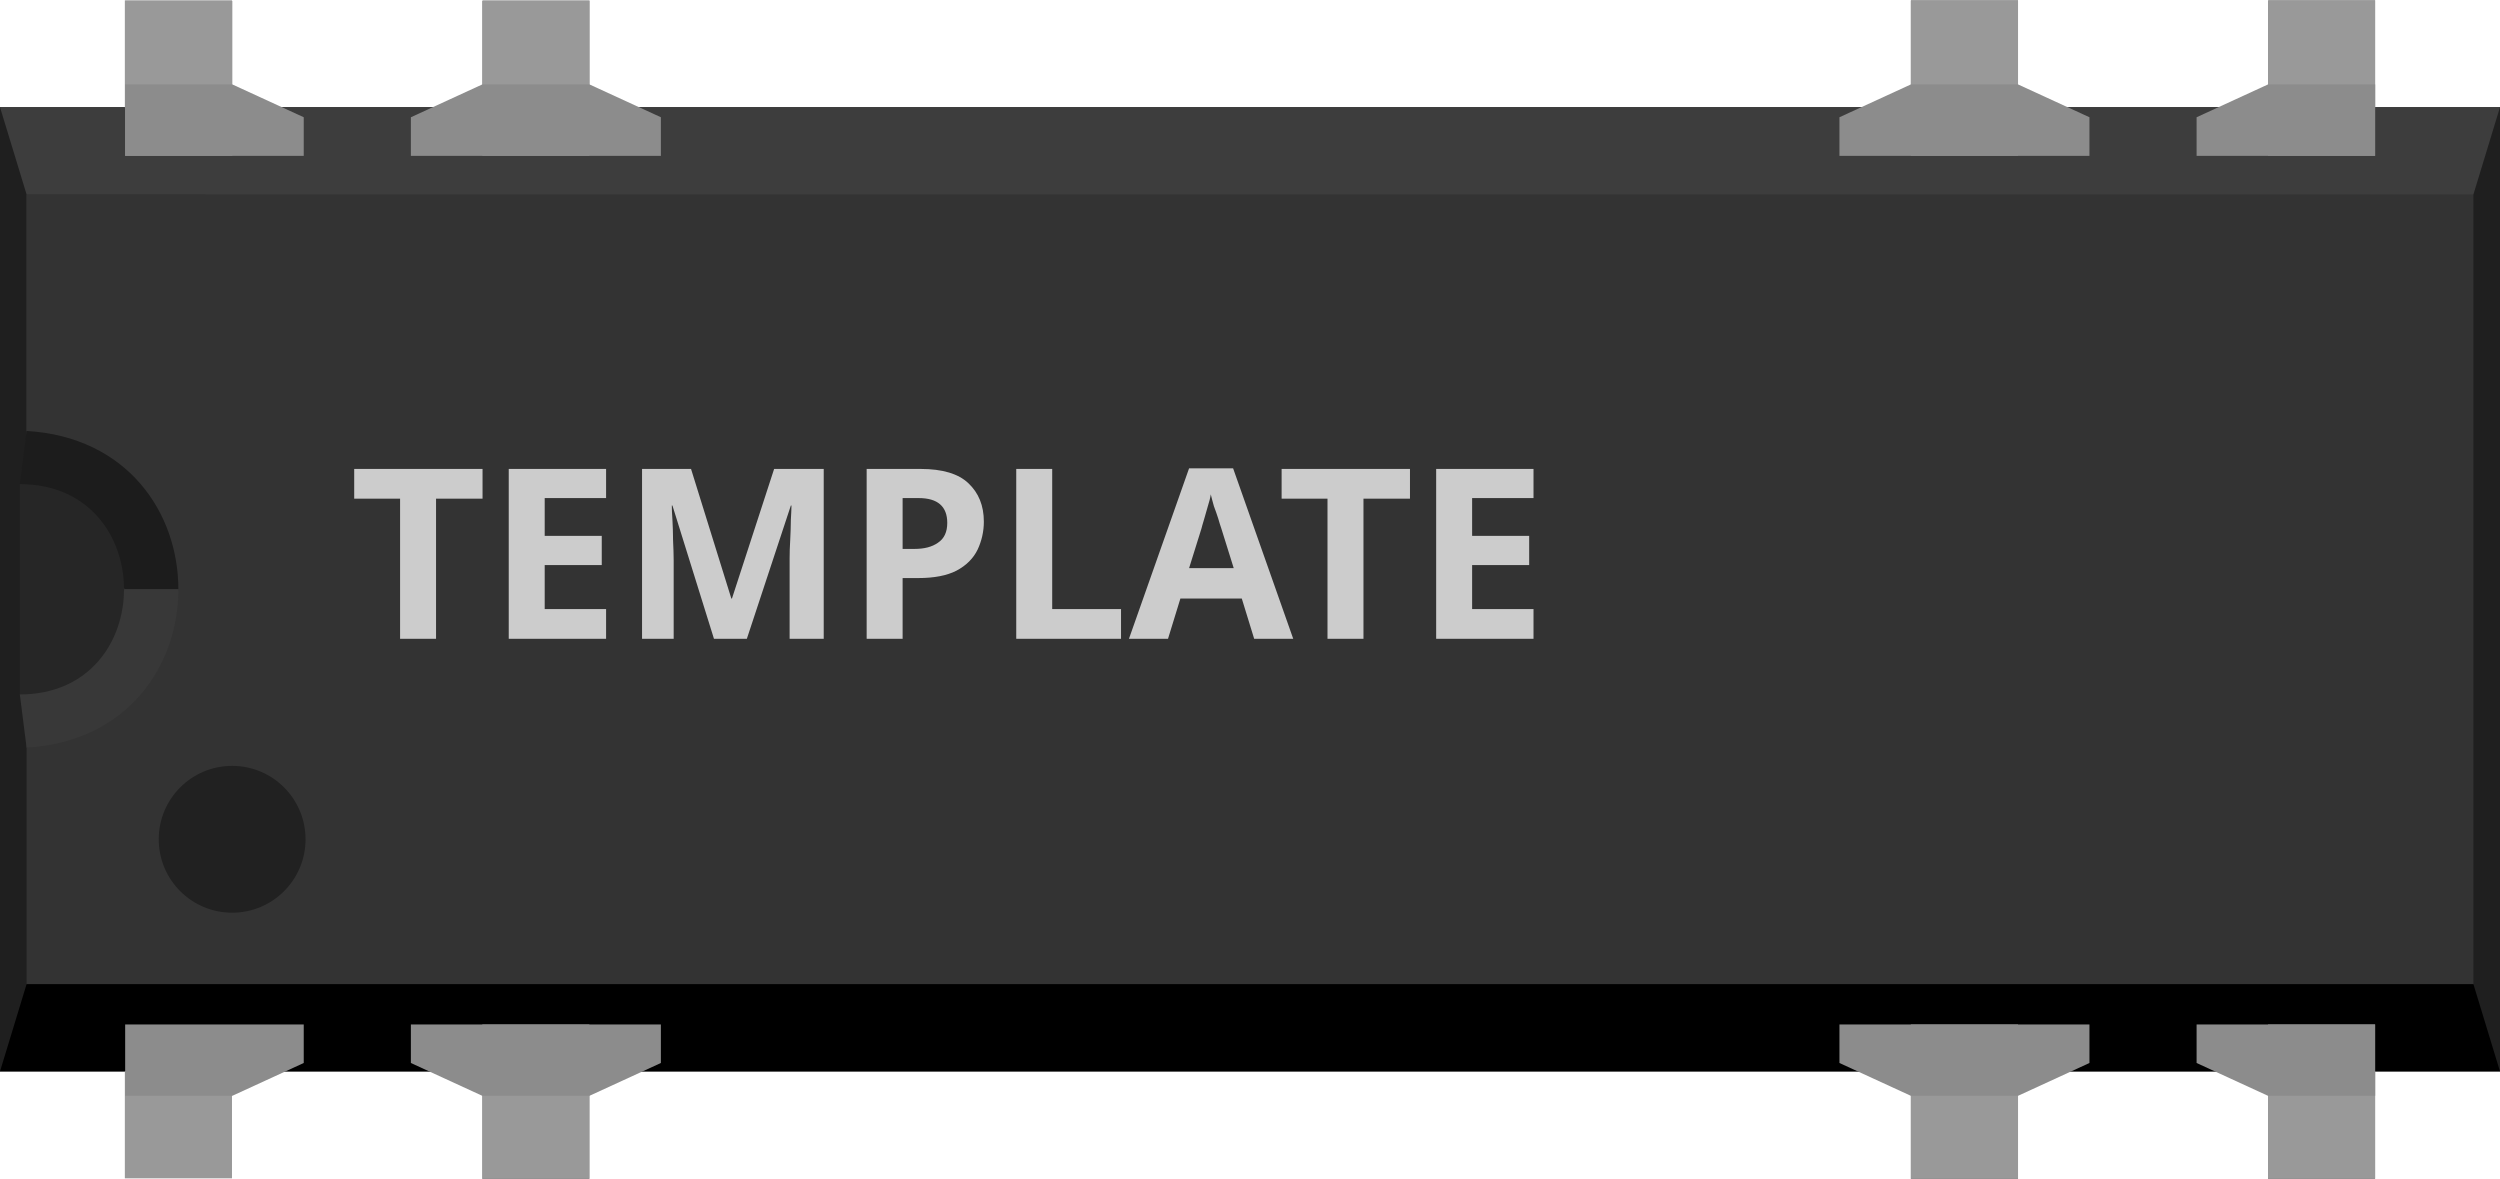
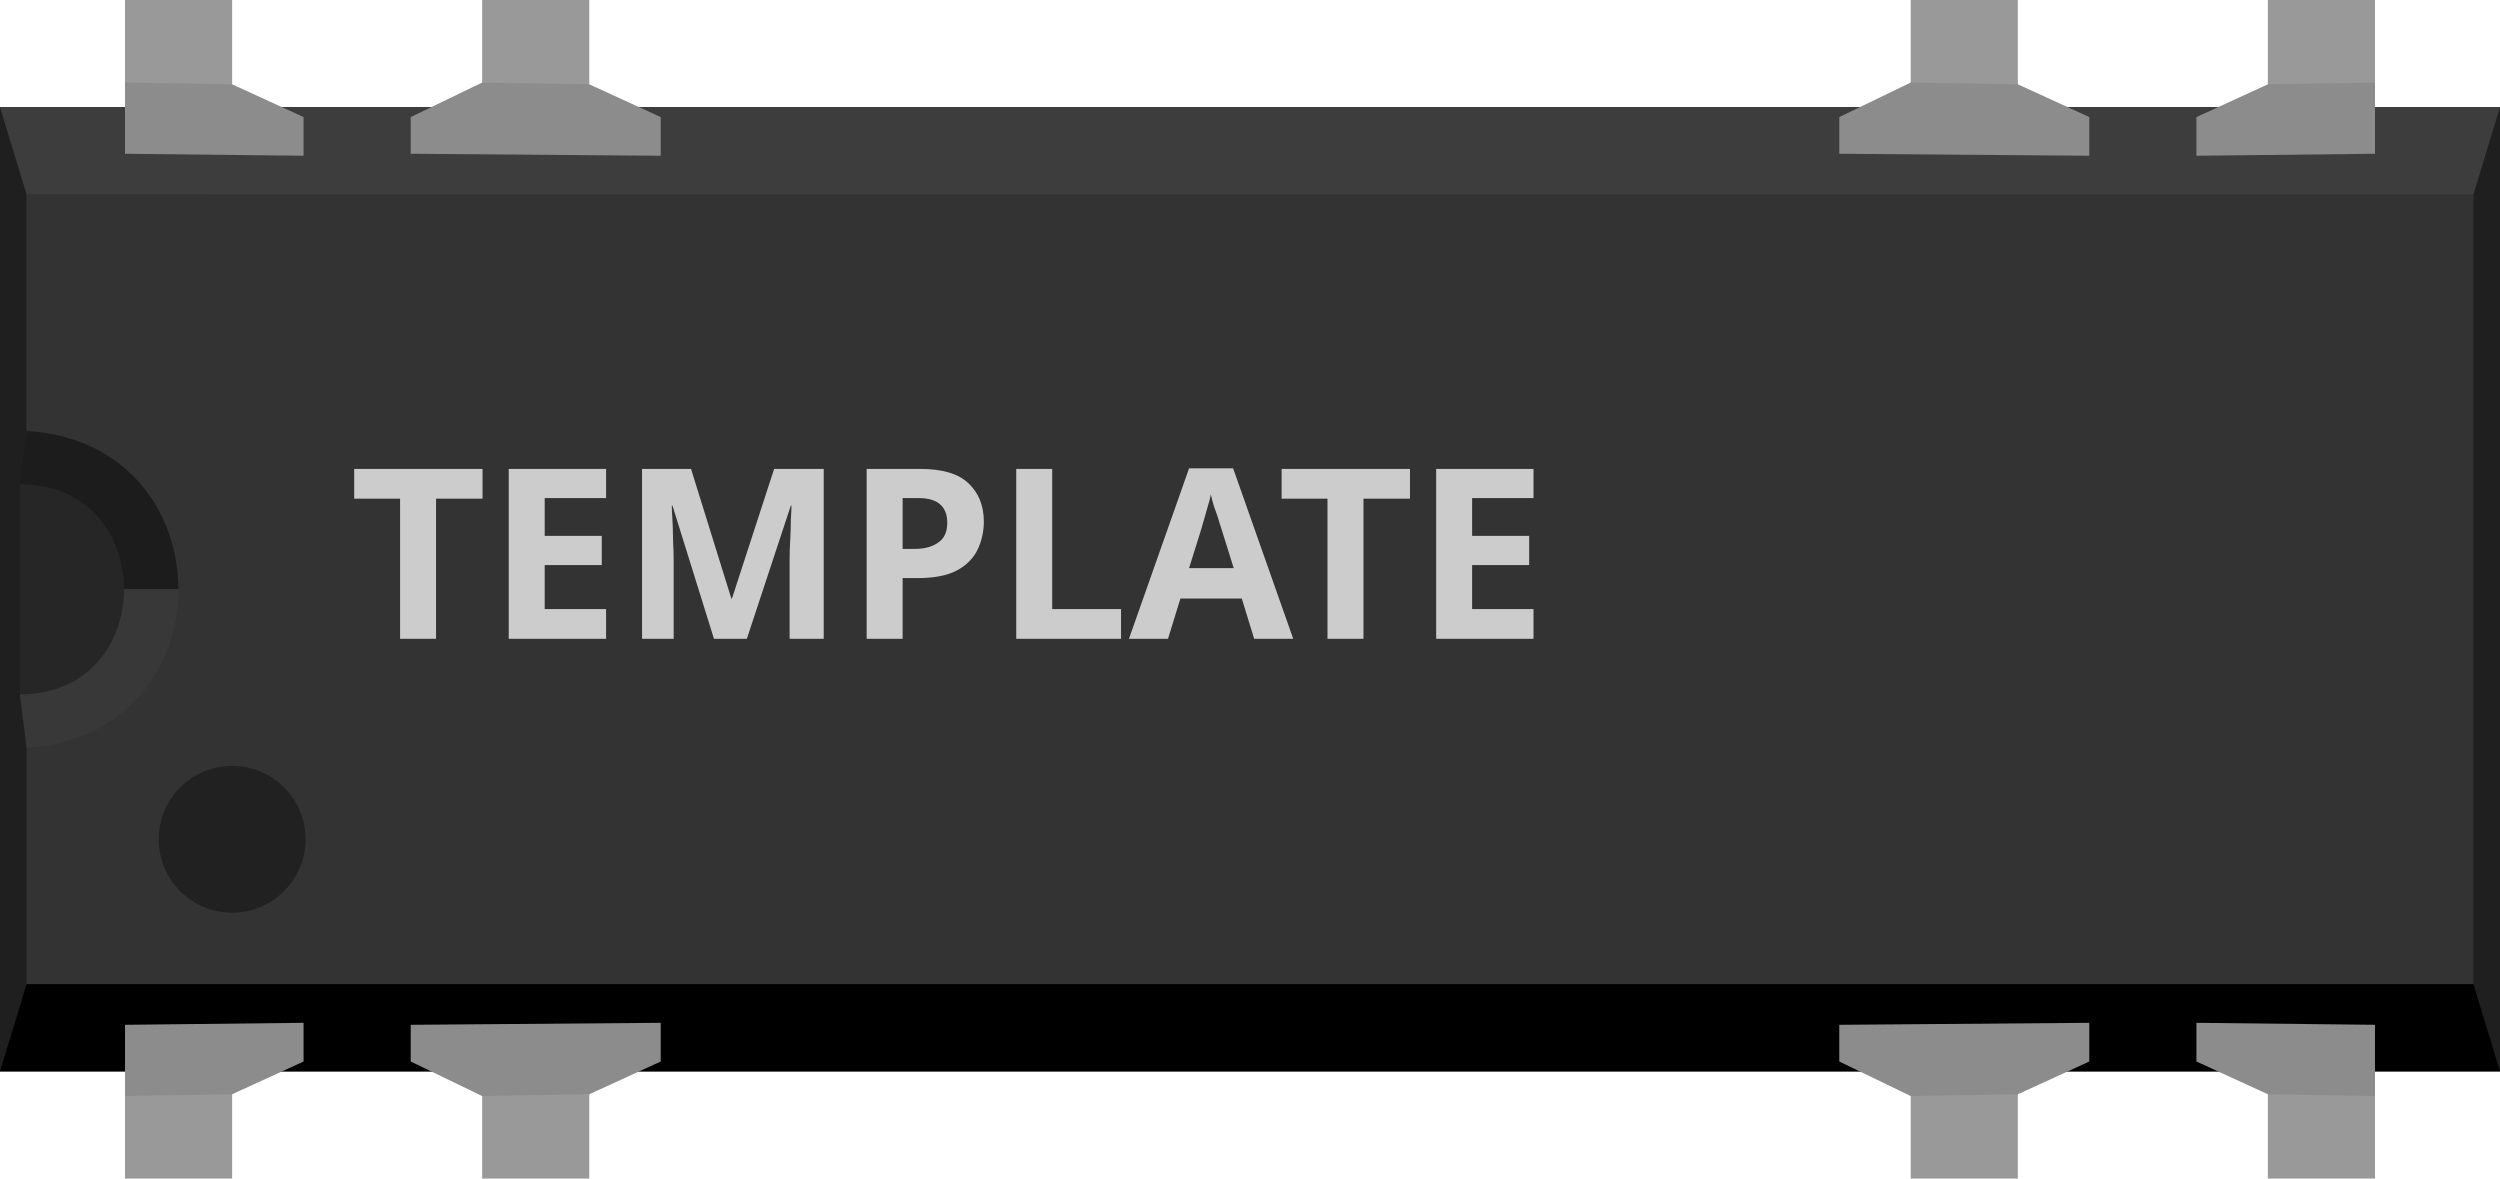
- <svg xmlns="http://www.w3.org/2000/svg" version="1.1" width="63" height="29.7">
+ <svg xmlns="http://www.w3.org/2000/svg" version="1.1" x="0" y="0" width="0.7in" height="0.33in" viewBox="0 0 63 29.7" xml:space="preserve">
  <g id="breadboard">
    <g transform="translate(0,2.7)">
      <g>
        <rect width="63" x="0" y="0" height="24.3" fill="#333333" />
        <g>
          <rect width="63" x="0" y="0" height="2.2" style="fill:#3d3d3d" id="top" />
          <rect width="63" x="0" y="0" height="2.2" id="bottom" transform="matrix(-1,0,0,-1,63,24.3)" />
          <polygon points="0,0 0,24.3 0.67,22.1 0.67,2.2 " style="fill:#1f1f1f" id="right" transform="matrix(-1,0,0,-1,63,24.3)" />
          <polygon points="0,0 0,24.3 0.67,22.1 0.67,2.2 " style="fill:#1f1f1f" id="left" />
        </g>
        <g>
          <polygon points="0.5,9.5 3.15,12.15 4.6,12.15 4.5,8.16 0.67,8.16" style="fill:#1c1c1c" id="left-upper-rect" transform="matrix(1,0,0,1,0,0)" />
          <polygon points="0.5,9.5 3.15,12.15 4.6,12.15 4.5,8.16 0.67,8.16" style="fill:#383838" id="left-lower-rect" transform="matrix(1,0,0,-1,0,24.3)" />
          <path style="fill:#262626" id="notch-bottom" d="m 0.5,14.8 v -5.3 c 3.5,0 3.5,5.3 0,5.3 z" />
          <path style="fill:#333333" id="cover" d="m0.67,2.2v5.96c5.1,0.3 5.1,7.68 0,7.98v0.01H5.18v-13.95z" />
        </g>
        <circle id="pin0-position" cx="5.85" cy="18.45" style="fill:#212121" r="1.85" transform="matrix(1,0,0,1,0.0,0)" />
        <g style="fill:#cccccc" transform="matrix(1,0,0,1,0,0)">
          <g style="font-size:6;font-style:normal;font-variant:normal;font-weight:bold;font-stretch:normal;line-height:125%;letter-spacing:0px;word-spacing:0px;fill:#cccccc;fill-opacity:1;stroke:none;font-family:OCRA;" xml:space="preserve">
            <text x="8.8" y="13.4" style="fill:#cccccc">TEMPLATE</text>
          </g>
        </g>
      </g>
    </g>
-     <g transform="translate(0,-1022.662)">
-       <g opacity="1">
-         <rect width="2.7" x="3.146" y="1049.657" height="2.699" style="fill:#999999" />
-         <polygon points="4.68,22.075 6.12,21.413 6.12,20.636 2.52,20.636 2.52,22.075 " style="fill:#8c8c8c" transform="matrix(1.25,0,0,1.25,0.00413261,1022.683)" />
-         <rect width="2.7" x="3.154" y="1022.683" height="3.906" style="fill:#8c8c8c" />
-         <rect width="2.7" x="3.146" y="1022.672" height="2.7" style="fill:#999999" />
-         <polygon points="4.68,1.685 2.52,1.685 2.52,3.125 6.12,3.125 6.12,2.347 " style="fill:#8c8c8c" transform="matrix(1.25,0,0,1.25,0.00413261,1022.683)" />
-         <rect width="2.697" x="57.154" y="1048.478" height="3.905" style="fill:#8c8c8c" />
-         <rect width="2.697" x="57.157" y="1049.665" height="2.699" style="fill:#999999" />
-         <polygon points="45.72,22.075 47.88,22.075 47.88,20.636 44.28,20.636 44.28,21.413 " style="fill:#8c8c8c" transform="matrix(1.25,0,0,1.25,0.00413261,1022.683)" />
-         <rect width="2.697" x="57.154" y="1022.683" height="3.906" style="fill:#8c8c8c" />
-         <rect width="2.697" x="57.157" y="1022.664" height="2.7" style="fill:#999999" />
-         <polygon points="45.72,1.685 44.28,2.347 44.28,3.125 47.88,3.125 47.88,1.685 " style="fill:#8c8c8c" transform="matrix(1.25,0,0,1.25,0.00413261,1022.683)" />
-         <rect width="2.697" x="12.154" y="1048.478" height="3.905" style="fill:#8c8c8c" />
-         <rect width="2.697" x="12.157" y="1049.665" height="2.699" style="fill:#999999" />
-         <polygon points="13.32,20.636 8.28,20.636 8.28,21.413 9.72,22.075 11.88,22.075 13.32,21.413 " style="fill:#8c8c8c" transform="matrix(1.25,0,0,1.25,0.00413261,1022.683)" />
-         <rect width="2.697" x="12.154" y="1022.683" height="3.906" style="fill:#8c8c8c" />
-         <rect width="2.697" x="12.16" y="1022.672" height="2.7" style="fill:#999999" />
-         <polygon points="8.28,3.125 13.32,3.125 13.32,2.347 11.88,1.685 9.72,1.685 8.28,2.347 " style="fill:#8c8c8c" transform="matrix(1.25,0,0,1.25,0.00413261,1022.683)" />
-         <rect width="2.7" x="48.154" y="1048.478" height="3.905" style="fill:#8c8c8c" />
-         <rect width="2.7" x="48.154" y="1049.665" height="2.699" style="fill:#999999" />
-         <polygon points="42.12,20.636 37.08,20.636 37.08,21.413 38.52,22.075 40.68,22.075 42.12,21.413 " style="fill:#8c8c8c" transform="matrix(1.25,0,0,1.25,0.00413261,1022.683)" />
-         <rect width="2.7" x="48.154" y="1022.683" height="3.906" style="fill:#8c8c8c" />
-         <rect width="2.7" x="48.154" y="1022.664" height="2.7" style="fill:#999999" />
-         <polygon points="37.08,3.125 42.12,3.125 42.12,2.347 40.68,1.685 38.52,1.685 37.08,2.347 " style="fill:#8c8c8c" transform="matrix(1.25,0,0,1.25,0.00413261,1022.683)" />
+     <g transform="translate(4.5,1.35)">
+       <g style="fill:#999999" transform="translate(-1.35,-1.35)">
+         <g transform="translate(0,27)">
+           <rect width="2.7" x="0" y="0" height="2.7" />
+           <rect width="2.7" x="9" y="0" height="2.7" />
+           <rect width="2.7" x="45" y="0" height="2.7" />
+           <rect width="2.7" x="54" y="0" height="2.7" />
+         </g>
+         <rect width="2.7" x="54" y="0" height="2.7" />
+         <rect width="2.7" x="45" y="0" height="2.7" />
+         <rect width="2.7" x="9" y="0" height="2.7" />
+         <rect width="2.7" x="0" y="0" height="2.7" />
+         <g style="fill:#8c8c8c">
+           <g transform="matrix(1,0,0,-1,0,29.7)">
+             <polygon points="0,2.08 0,3.875 4.5,3.925 4.5,2.95 2.7,2.125" />
+             <polygon points="0,2.08 -1.8,2.95 -1.8,3.875 4.5,3.925 4.5,2.95 2.7,2.125" transform="translate(9,0)" />
+             <polygon points="0,2.08 -1.8,2.95 -1.8,3.875 4.5,3.925 4.5,2.95 2.7,2.125" transform="translate(45,0)" />
+             <polygon points="0,2.08 0,3.875 4.5,3.925 4.5,2.95 2.7,2.125" transform="matrix(-1,0,0,1,56.7,0)" />
+           </g>
+           <polygon points="0,2.08 0,3.875 4.5,3.925 4.5,2.95 2.7,2.125" transform="matrix(-1,0,0,1,56.7,0)" />
+           <polygon points="0,2.08 -1.8,2.95 -1.8,3.875 4.5,3.925 4.5,2.95 2.7,2.125" transform="translate(45,0)" />
+           <polygon points="0,2.08 -1.8,2.95 -1.8,3.875 4.5,3.925 4.5,2.95 2.7,2.125" transform="translate(9,0)" />
+           <polygon points="0,2.08 0,3.875 4.5,3.925 4.5,2.95 2.7,2.125" />
+         </g>
      </g>
    </g>
  </g>
  <g fill="none" transform="translate(3,-0.5)">
    <g transform="translate(0,27)">
      <rect width="3" x="0" y="0" height="4" id="connector0" />
      <rect width="3" x="9" y="0" height="4" id="connector1" />
      <rect width="3" x="45" y="0" height="4" id="connector5" />
      <rect width="3" x="54" y="0" height="4" id="connector6" />
    </g>
    <g transform="translate(0,0)">
      <rect width="3" x="54" y="0" height="4" id="connector7" />
      <rect width="3" x="45" y="0" height="4" id="connector8" />
      <rect width="3" x="9" y="0" height="4" id="connector12" />
      <rect width="3" x="0" y="0" height="4" id="connector13" />
    </g>
  </g>
</svg>
